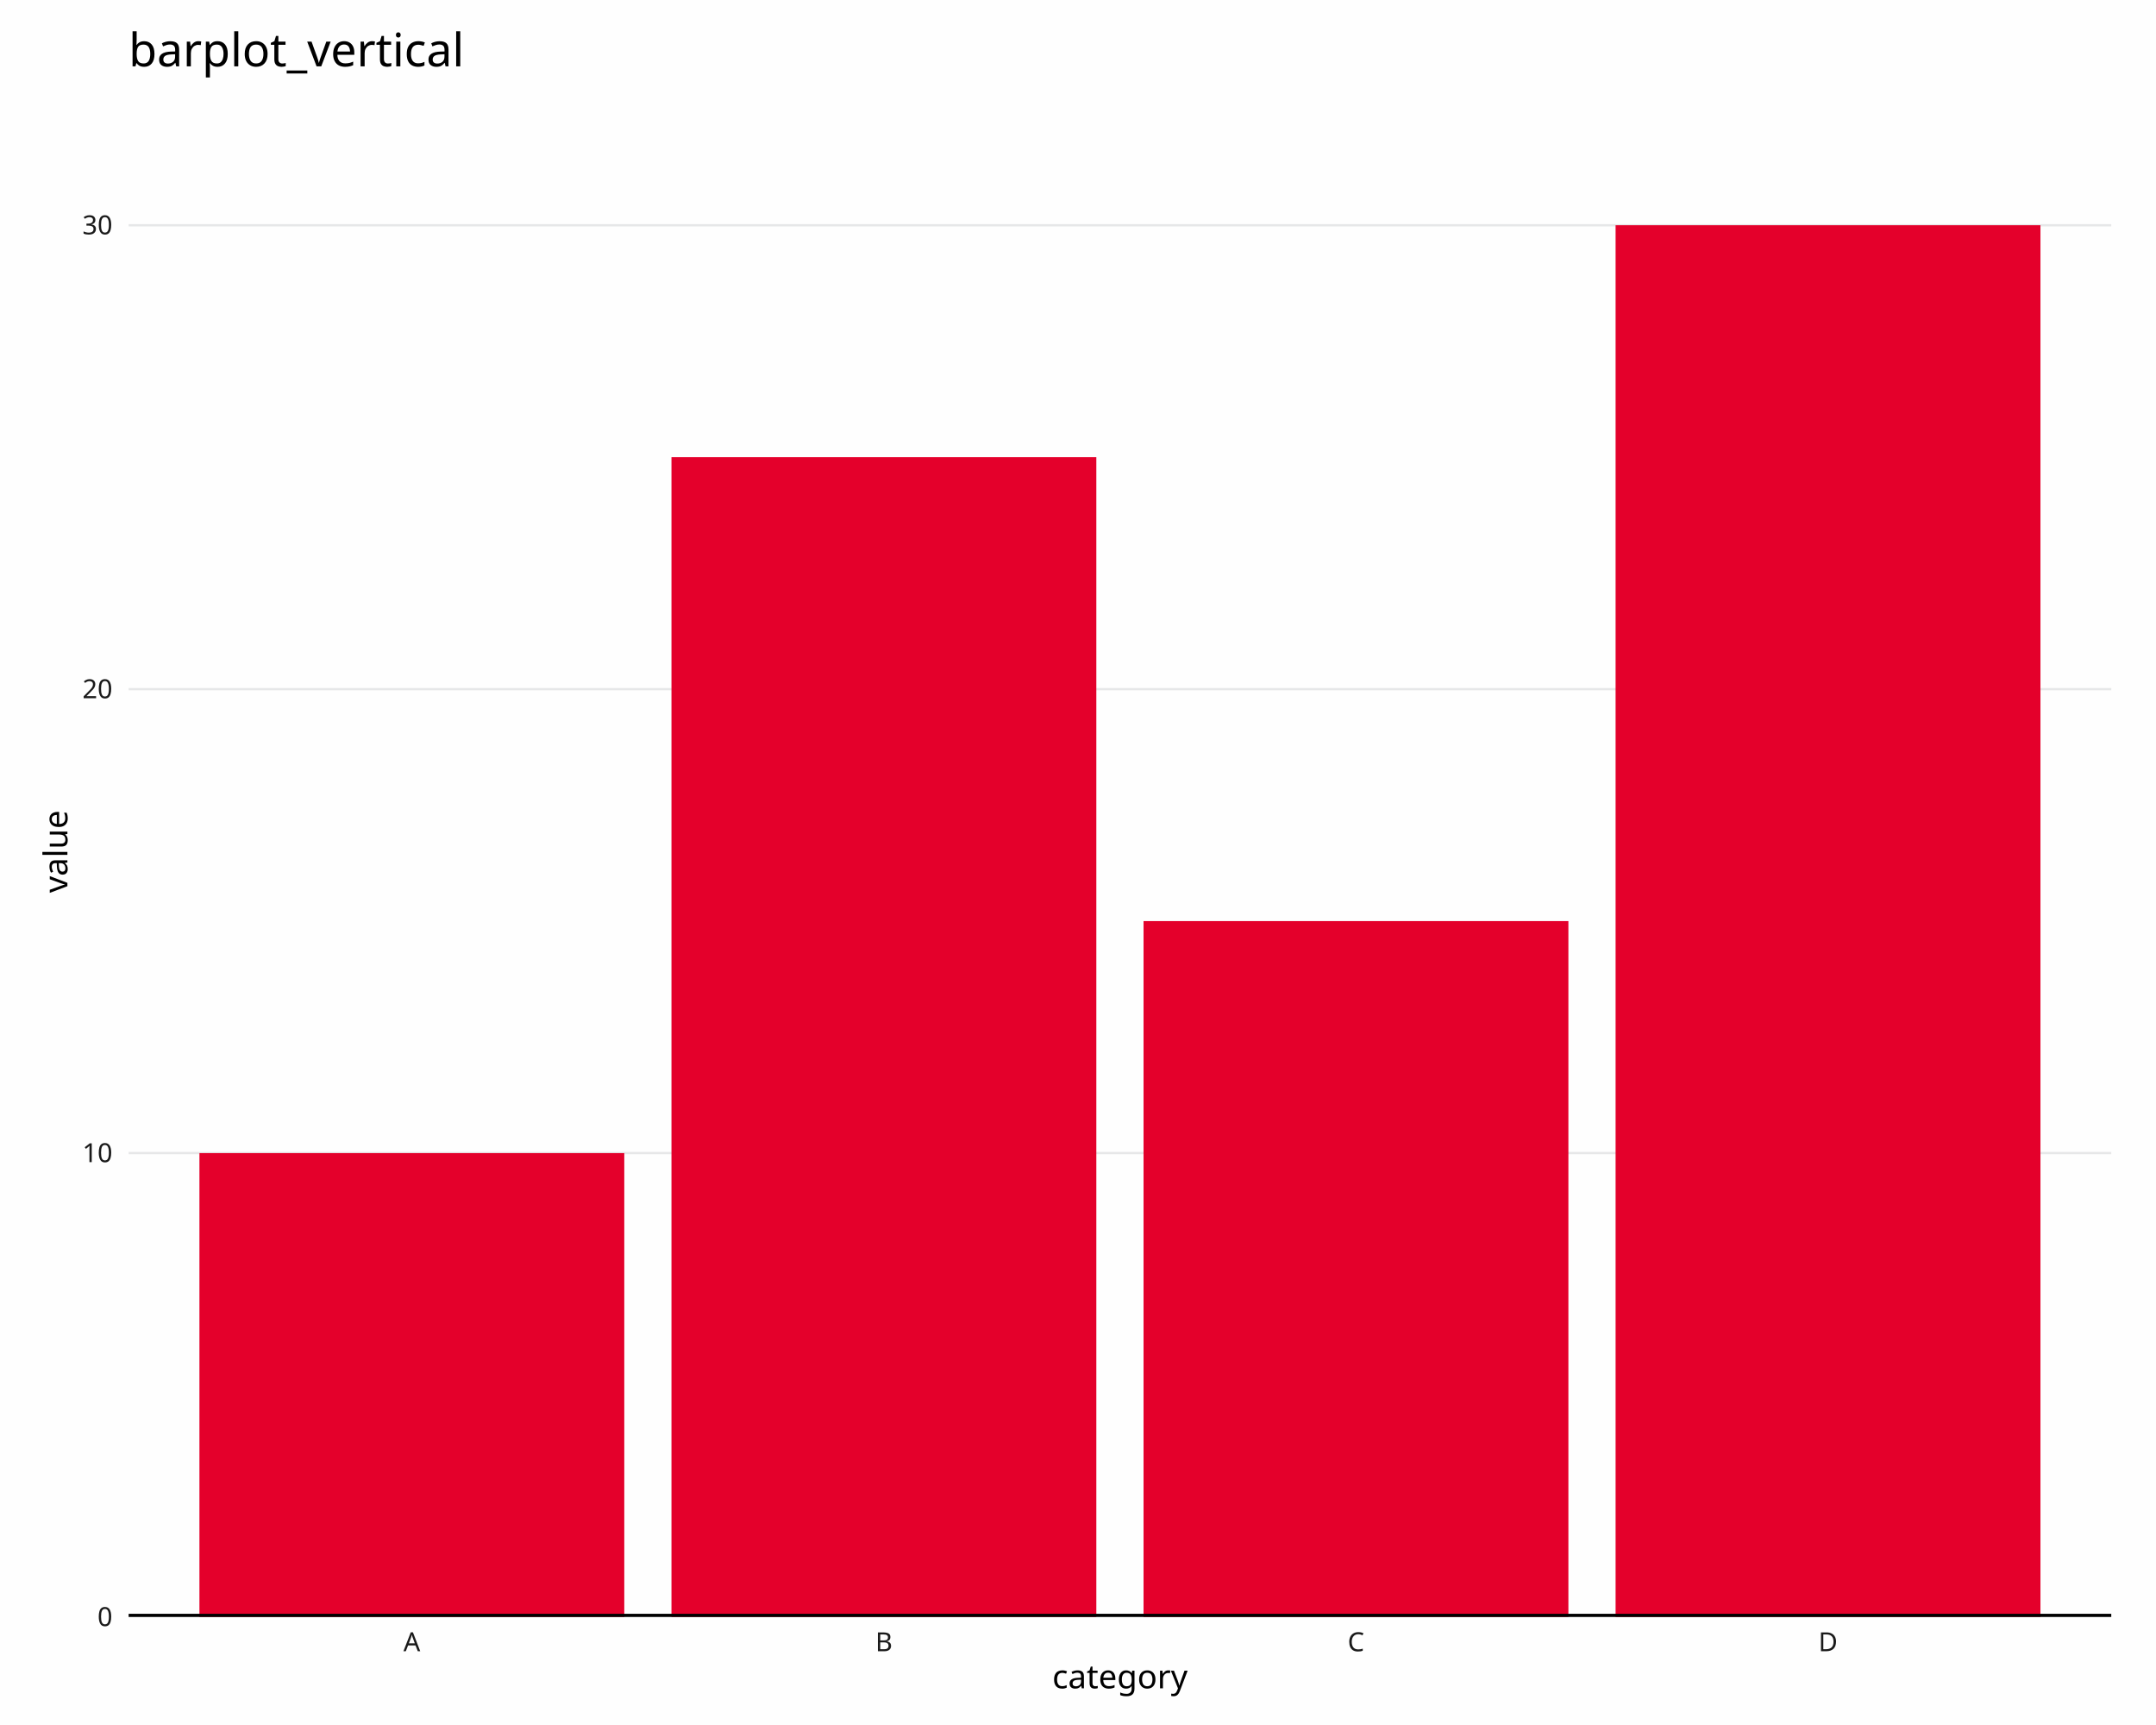
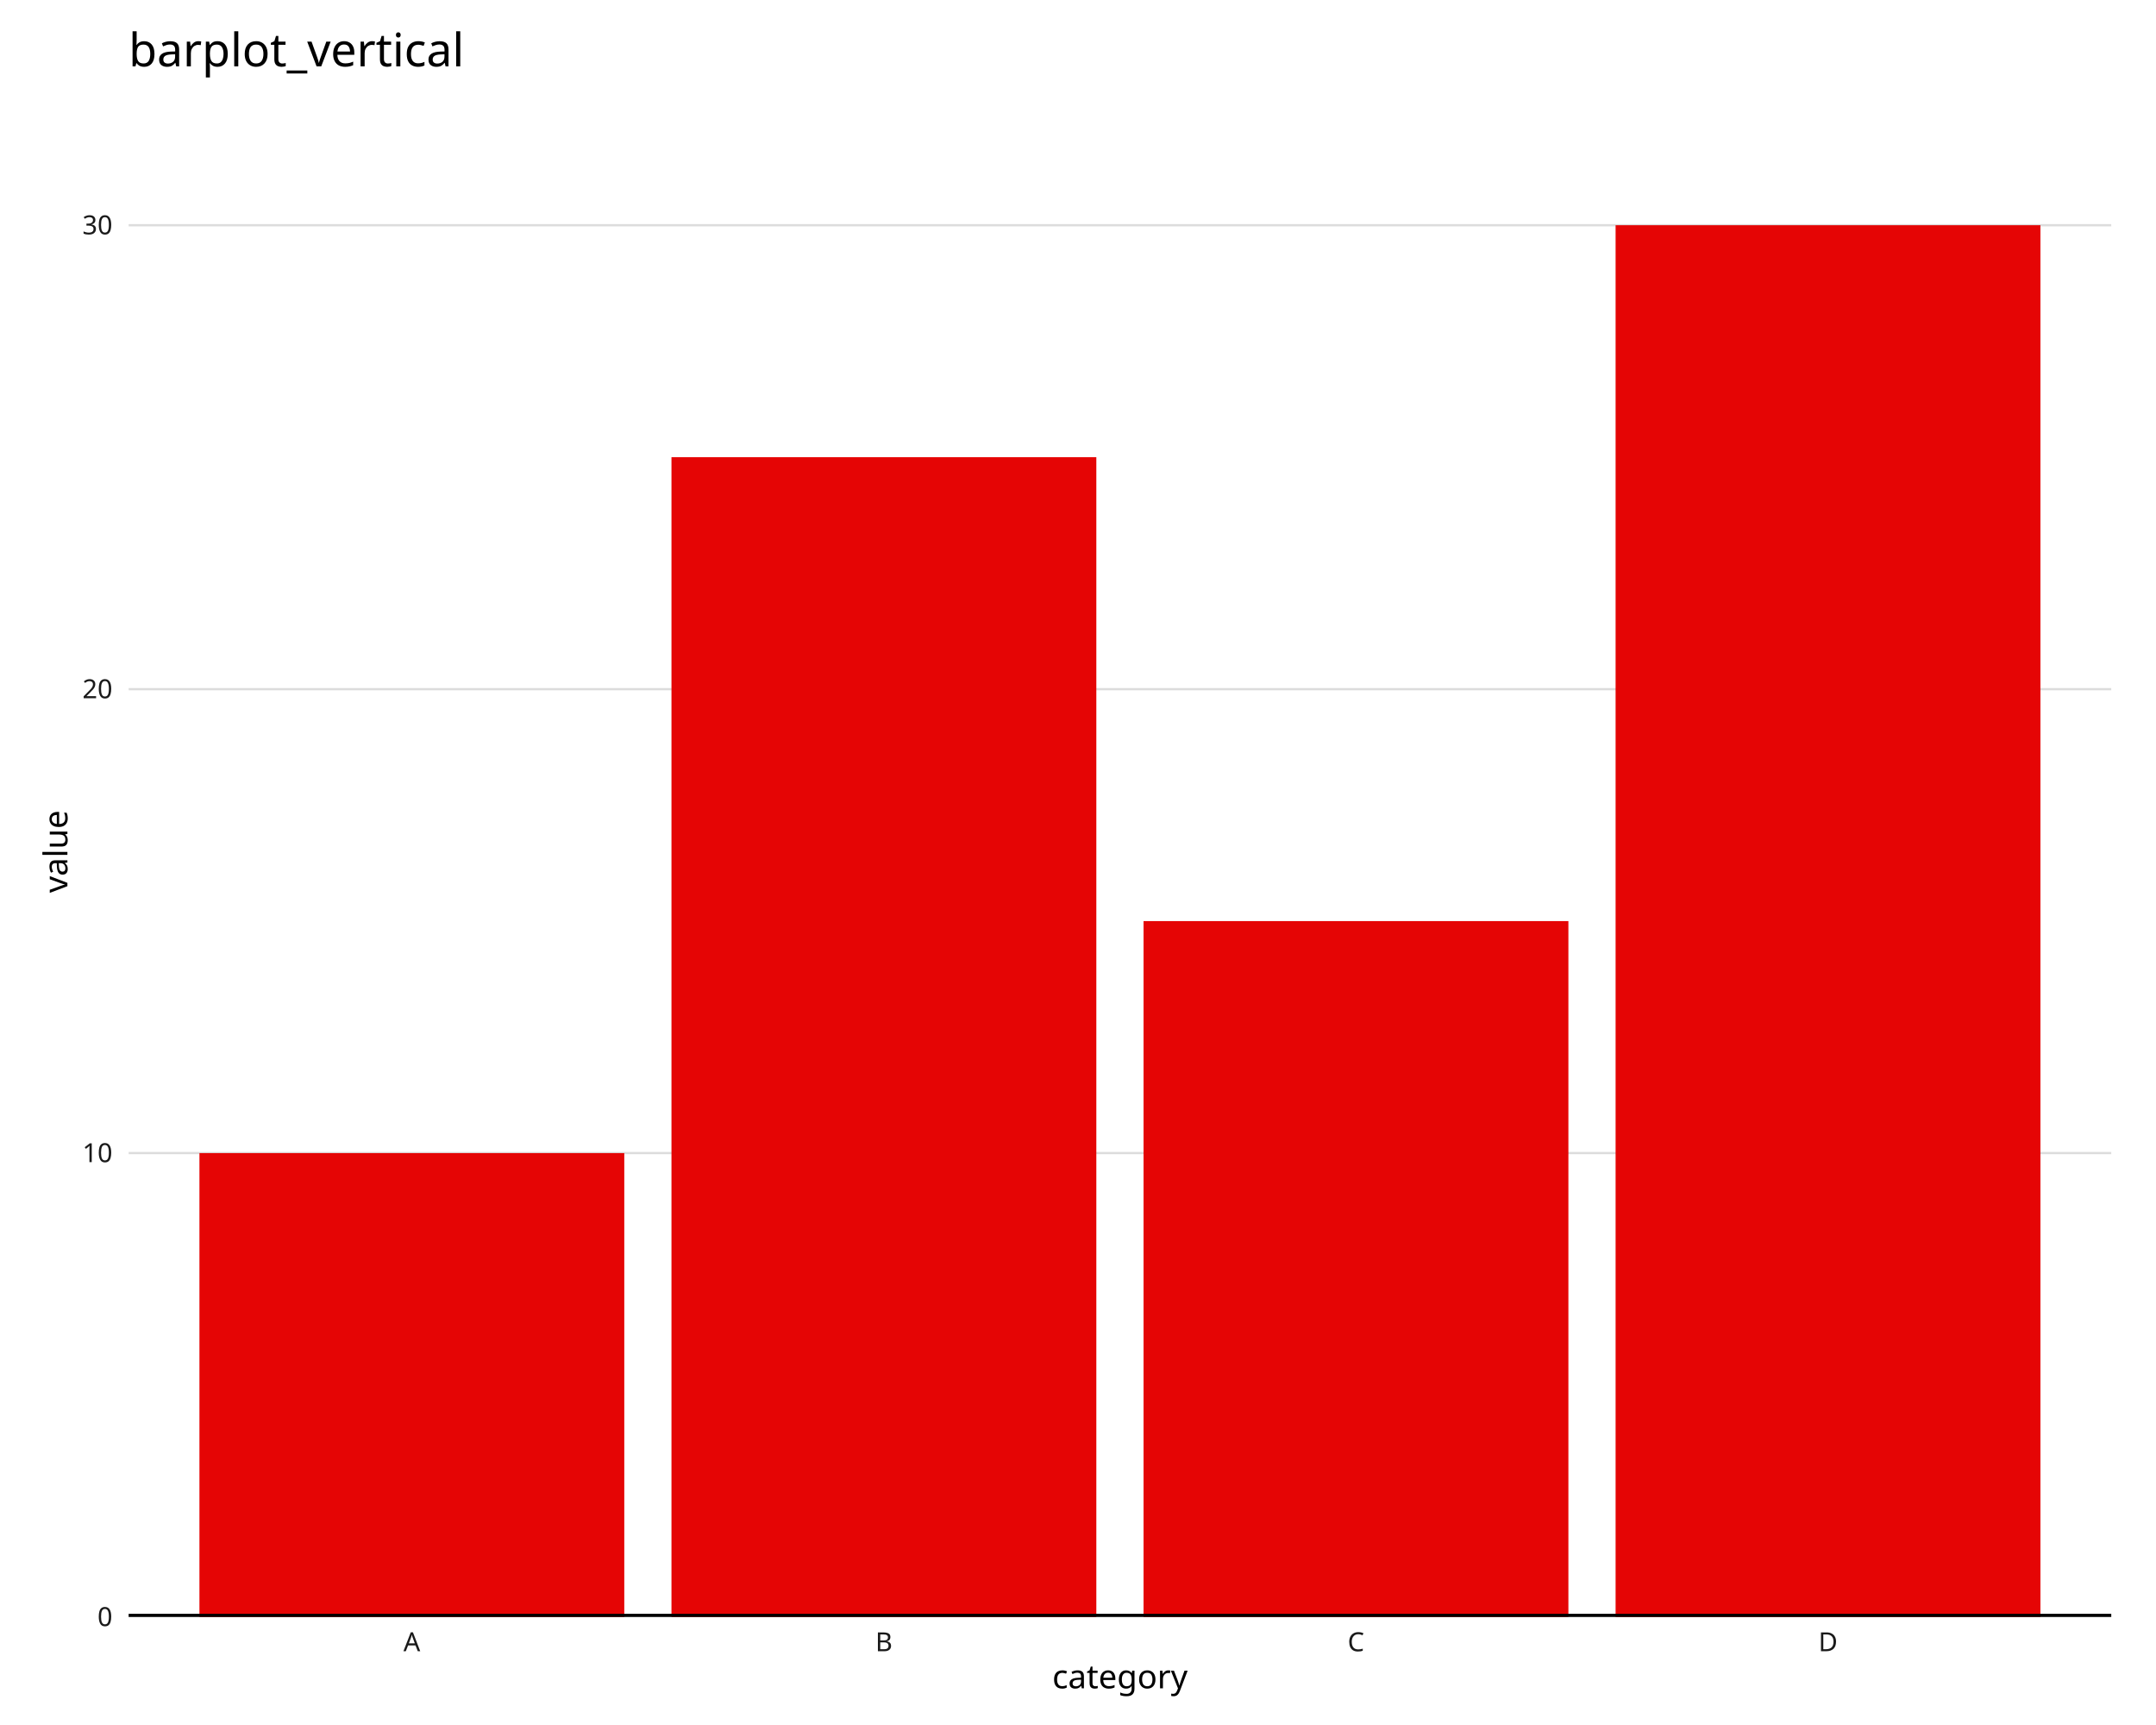
<svg xmlns="http://www.w3.org/2000/svg" class="svglite" data-engine-version="2.0" width="720.00pt" height="576.00pt" viewBox="0 0 720.00 576.00">
  <defs>
    <style type="text/css">
    .svglite line, .svglite polyline, .svglite polygon, .svglite path, .svglite rect, .svglite circle {
      fill: none;
      stroke: #000000;
      stroke-linecap: round;
      stroke-linejoin: round;
      stroke-miterlimit: 10.00;
    }
  </style>
  </defs>
  <rect width="100%" height="100%" style="stroke: none; fill: #FFFFFF;" />
  <defs>
    <clipPath id="cpMC4wMHw3MjAuMDB8MC4wMHw1NzYuMDA=">
      <rect x="0.00" y="0.00" width="720.00" height="576.00" />
    </clipPath>
  </defs>
  <g clip-path="url(#cpMC4wMHw3MjAuMDB8MC4wMHw1NzYuMDA=)">
-     <rect x="0.00" y="0.00" width="720.00" height="576.00" style="stroke-width: 1.16; stroke: none; fill: #FEFEFE;" />
+     <rect x="0.00" y="0.00" width="720.00" height="576.00" style="stroke-width: 1.16; stroke: none; fill: #FFFFFF;" />
  </g>
  <defs>
    <clipPath id="cpNDIuOTZ8NzA1LjA2fDI4Ljc0fDUzOS45Mw==">
      <rect x="42.96" y="28.74" width="662.10" height="511.19" />
    </clipPath>
  </defs>
  <g clip-path="url(#cpNDIuOTZ8NzA1LjA2fDI4Ljc0fDUzOS45Mw==)">
-     <polyline points="42.96,539.93 705.06,539.93 " style="stroke-width: 0.75; stroke: #E6E7E8; stroke-linecap: butt;" />
-     <polyline points="42.96,385.03 705.06,385.03 " style="stroke-width: 0.75; stroke: #E6E7E8; stroke-linecap: butt;" />
-     <polyline points="42.96,230.12 705.06,230.12 " style="stroke-width: 0.75; stroke: #E6E7E8; stroke-linecap: butt;" />
-     <polyline points="42.96,75.21 705.06,75.21 " style="stroke-width: 0.75; stroke: #E6E7E8; stroke-linecap: butt;" />
-     <rect x="66.60" y="385.03" width="141.88" height="154.91" style="stroke-width: 1.16; stroke: none; stroke-linecap: butt; stroke-linejoin: miter; fill: #E4002B;" />
-     <rect x="224.24" y="152.66" width="141.88" height="387.27" style="stroke-width: 1.16; stroke: none; stroke-linecap: butt; stroke-linejoin: miter; fill: #E4002B;" />
-     <rect x="381.89" y="307.57" width="141.88" height="232.36" style="stroke-width: 1.16; stroke: none; stroke-linecap: butt; stroke-linejoin: miter; fill: #E4002B;" />
-     <rect x="539.53" y="75.21" width="141.88" height="464.72" style="stroke-width: 1.16; stroke: none; stroke-linecap: butt; stroke-linejoin: miter; fill: #E4002B;" />
+     <polyline points="42.96,539.93 705.06,539.93 " style="stroke-width: 0.75; stroke: #DCDCDC; stroke-linecap: butt;" />
+     <polyline points="42.96,385.03 705.06,385.03 " style="stroke-width: 0.75; stroke: #DCDCDC; stroke-linecap: butt;" />
+     <polyline points="42.96,230.12 705.06,230.12 " style="stroke-width: 0.75; stroke: #DCDCDC; stroke-linecap: butt;" />
+     <polyline points="42.96,75.21 705.06,75.21 " style="stroke-width: 0.75; stroke: #DCDCDC; stroke-linecap: butt;" />
+     <rect x="66.60" y="385.03" width="141.88" height="154.91" style="stroke-width: 1.16; stroke: none; stroke-linecap: butt; stroke-linejoin: miter; fill: #E50505;" />
+     <rect x="224.24" y="152.66" width="141.88" height="387.27" style="stroke-width: 1.16; stroke: none; stroke-linecap: butt; stroke-linejoin: miter; fill: #E50505;" />
+     <rect x="381.89" y="307.57" width="141.88" height="232.36" style="stroke-width: 1.16; stroke: none; stroke-linecap: butt; stroke-linejoin: miter; fill: #E50505;" />
+     <rect x="539.53" y="75.21" width="141.88" height="464.72" style="stroke-width: 1.16; stroke: none; stroke-linecap: butt; stroke-linejoin: miter; fill: #E50505;" />
    <line x1="42.96" y1="539.93" x2="705.06" y2="539.93" style="stroke-width: 2.13; stroke-linecap: butt;" />
  </g>
  <g clip-path="url(#cpMC4wMHw3MjAuMDB8MC4wMHw1NzYuMDA=)">
    <text x="37.58" y="542.96" text-anchor="end" style="font-size: 8.80px; fill: #1A1A1A; font-family: sans;" textLength="4.89px" lengthAdjust="spacingAndGlyphs">0</text>
    <text x="37.58" y="388.05" text-anchor="end" style="font-size: 8.80px; fill: #1A1A1A; font-family: sans;" textLength="9.79px" lengthAdjust="spacingAndGlyphs">10</text>
    <text x="37.58" y="233.15" text-anchor="end" style="font-size: 8.80px; fill: #1A1A1A; font-family: sans;" textLength="9.79px" lengthAdjust="spacingAndGlyphs">20</text>
    <text x="37.58" y="78.24" text-anchor="end" style="font-size: 8.80px; fill: #1A1A1A; font-family: sans;" textLength="9.79px" lengthAdjust="spacingAndGlyphs">30</text>
    <text x="137.54" y="551.37" text-anchor="middle" style="font-size: 8.80px; fill: #1A1A1A; font-family: sans;" textLength="5.87px" lengthAdjust="spacingAndGlyphs">A</text>
    <text x="295.18" y="551.37" text-anchor="middle" style="font-size: 8.80px; fill: #1A1A1A; font-family: sans;" textLength="5.87px" lengthAdjust="spacingAndGlyphs">B</text>
    <text x="452.83" y="551.37" text-anchor="middle" style="font-size: 8.80px; fill: #1A1A1A; font-family: sans;" textLength="6.36px" lengthAdjust="spacingAndGlyphs">C</text>
    <text x="610.47" y="551.37" text-anchor="middle" style="font-size: 8.80px; fill: #1A1A1A; font-family: sans;" textLength="6.36px" lengthAdjust="spacingAndGlyphs">D</text>
    <text x="374.01" y="563.75" text-anchor="middle" style="font-size: 11.00px; font-family: sans;" textLength="42.20px" lengthAdjust="spacingAndGlyphs">category</text>
    <text transform="translate(22.51,284.34) rotate(-90)" text-anchor="middle" style="font-size: 11.00px; font-family: sans;" textLength="26.30px" lengthAdjust="spacingAndGlyphs">value</text>
    <text x="42.96" y="22.16" style="font-size: 15.40px; font-family: sans;" textLength="104.44px" lengthAdjust="spacingAndGlyphs">barplot_vertical</text>
  </g>
</svg>
